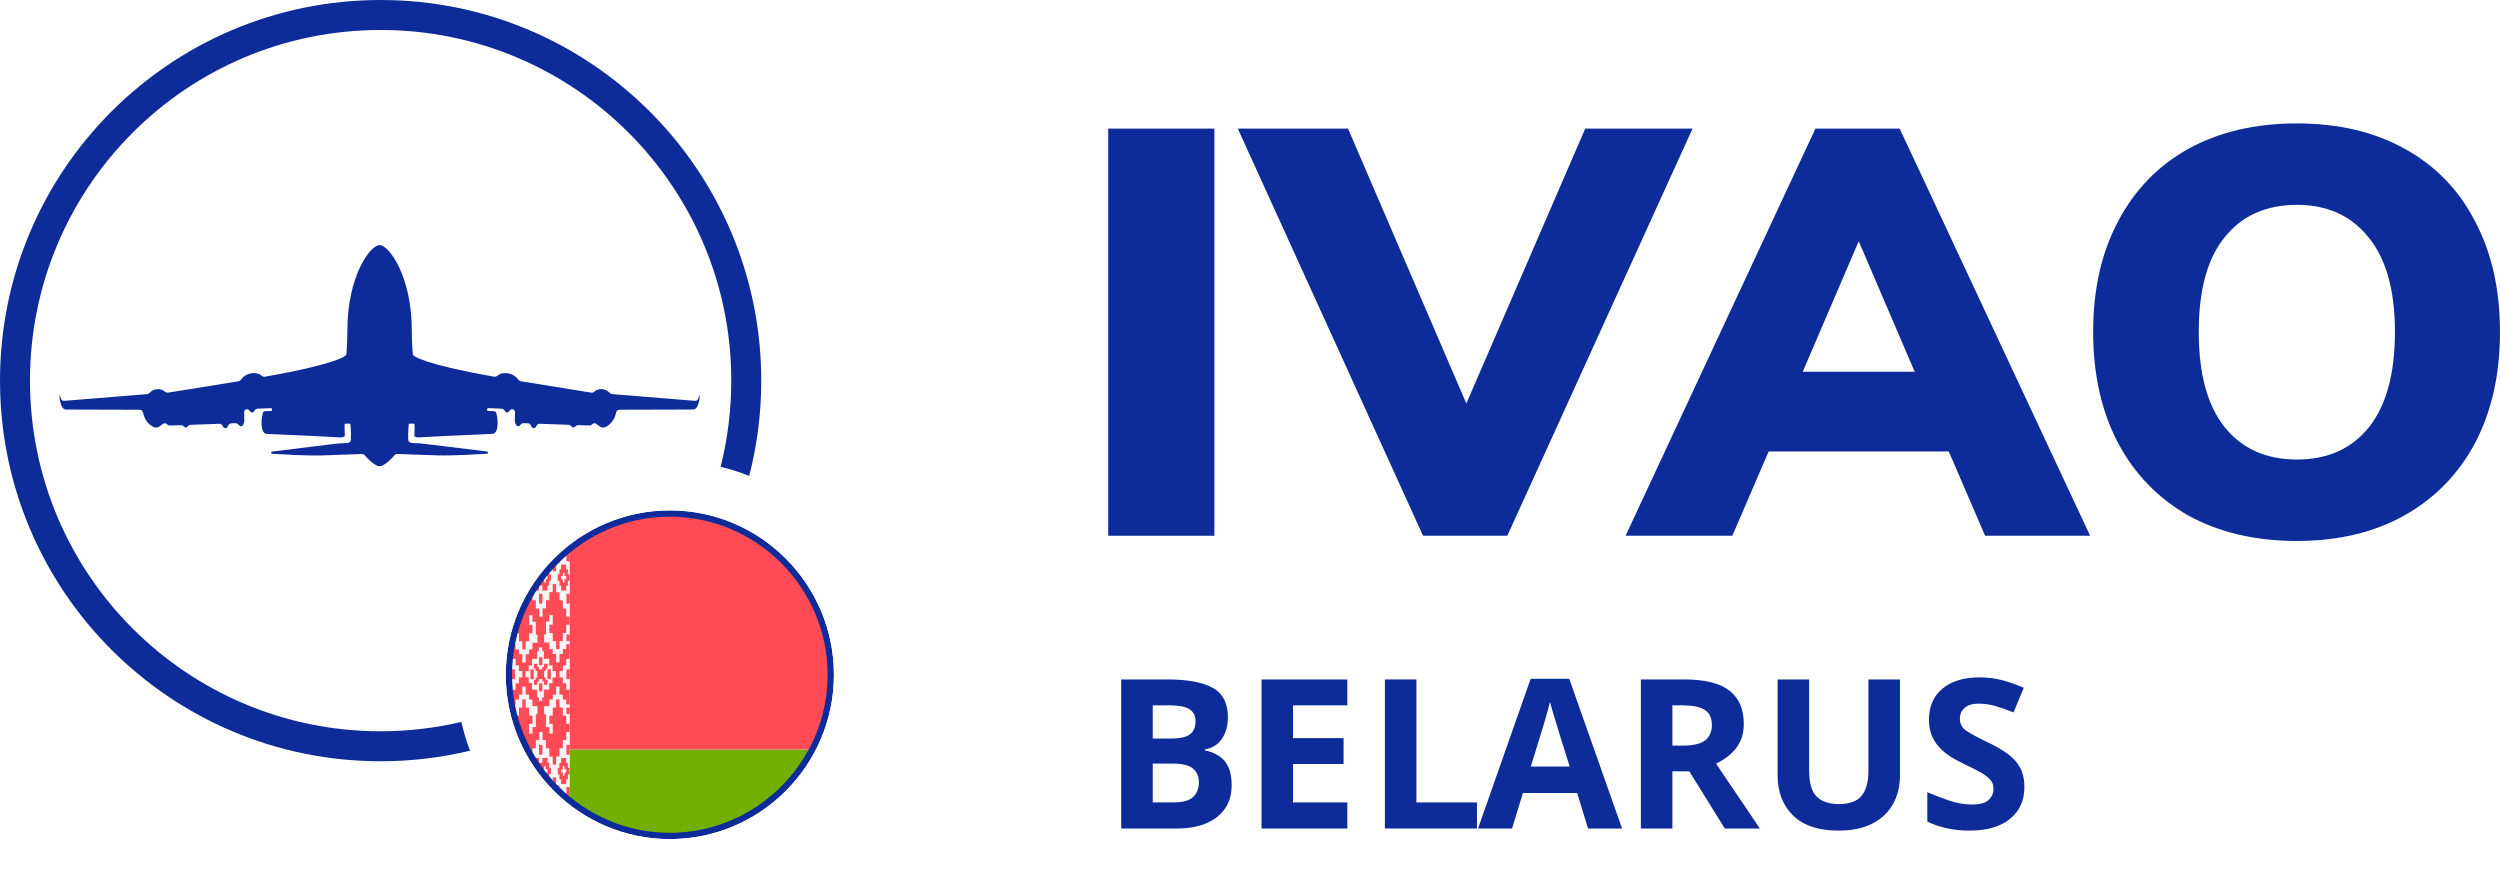
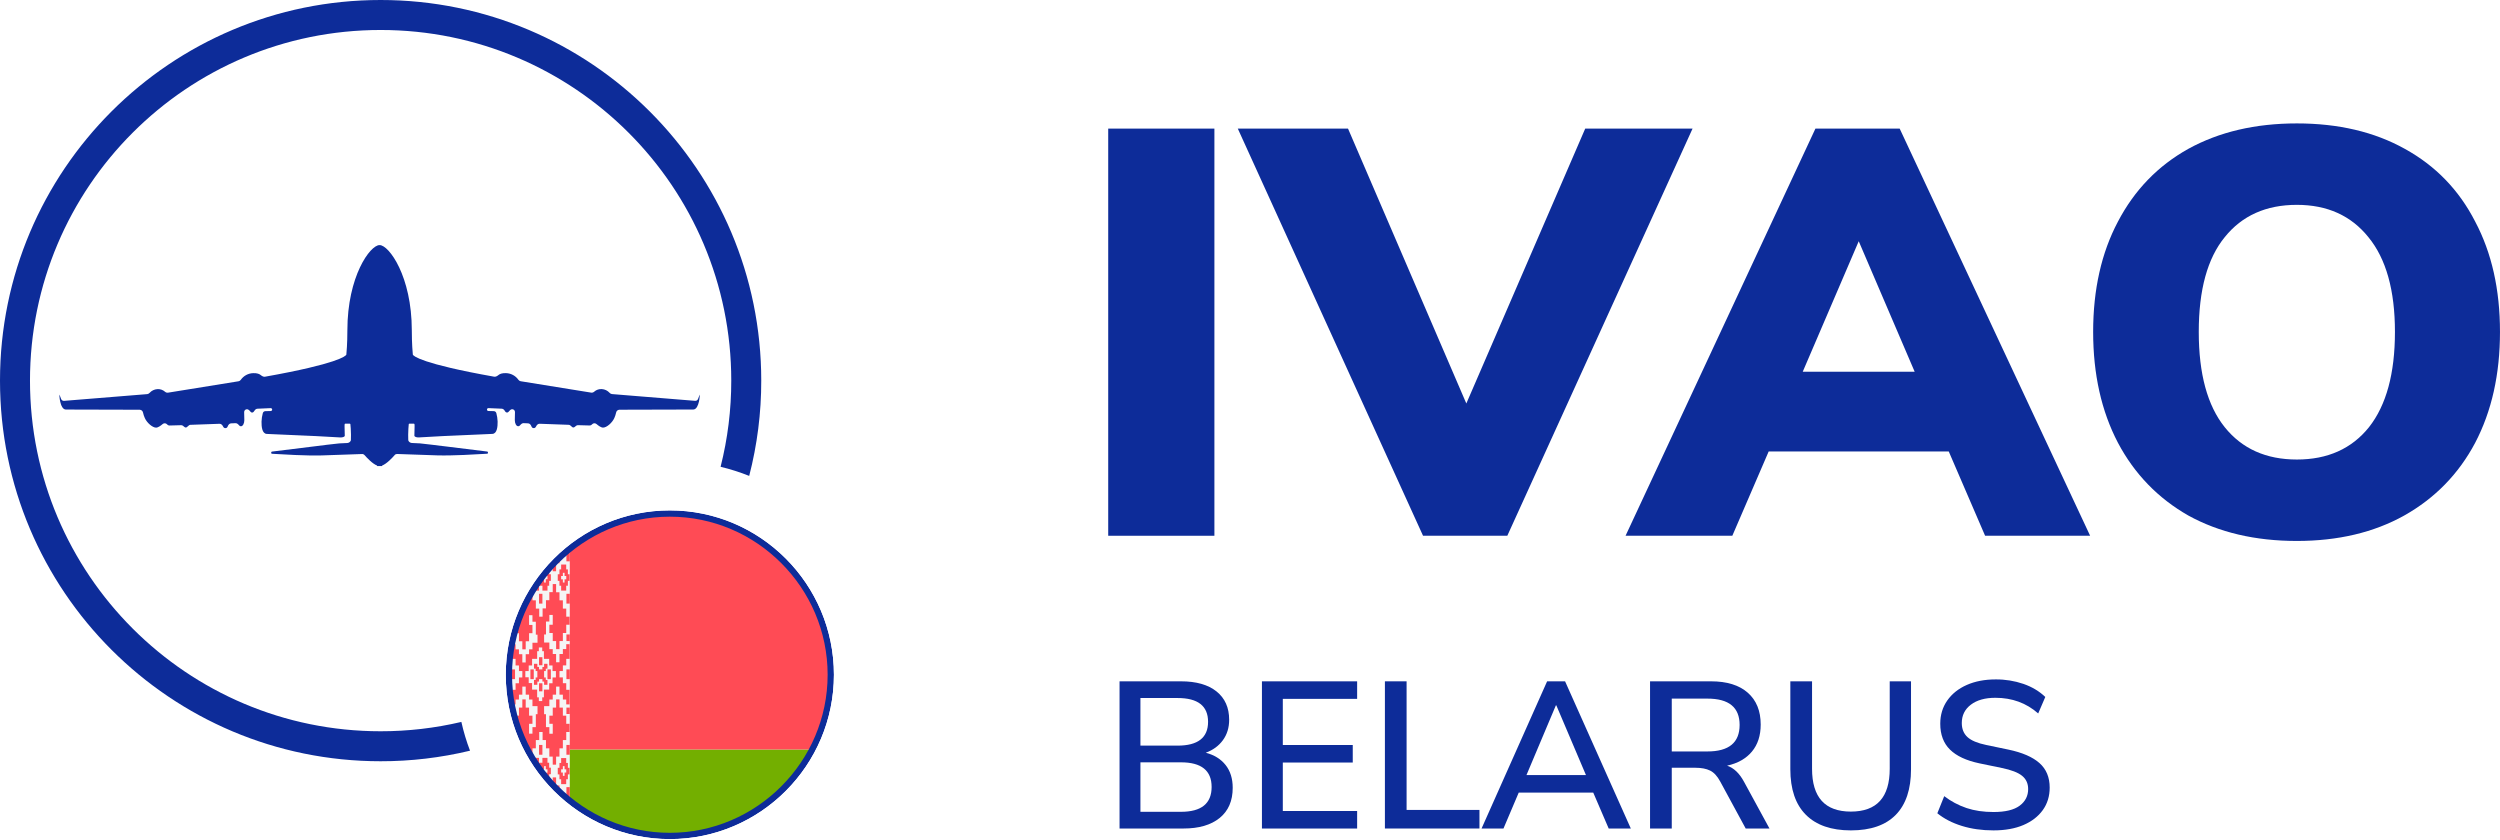
- <svg xmlns="http://www.w3.org/2000/svg" viewBox="0 0 4334.95 1532.19">
+ <svg xmlns="http://www.w3.org/2000/svg" viewBox="0 0 4334.95 1455">
  <defs>
-     <style>.cls-1{filter:url(#luminosity-invert);}.cls-2{fill:none;}.cls-10,.cls-11,.cls-3{fill:#0d2c99;}.cls-4{mask:url(#mask);}.cls-5{clip-path:url(#clip-path);}.cls-6{fill:#73af00;}.cls-7{fill:#ff4b55;}.cls-8{fill:#f5f5f5;}.cls-9{clip-path:url(#clip-path-4);}.cls-10{fill-rule:evenodd;}.cls-11{font-size:362.02px;font-family:NunitoSans-SemiBold, Nunito Sans;font-weight:600;}.cls-12{letter-spacing:-0.01em;}</style>
+     <style>.cls-1{filter:url(#luminosity-invert);}.cls-2{fill:none;}.cls-10,.cls-3{fill:#0d2c99;}.cls-4{mask:url(#mask);}.cls-5{clip-path:url(#clip-path);}.cls-6{fill:#73af00;}.cls-7{fill:#ff4b55;}.cls-8{fill:#f5f5f5;}.cls-9{clip-path:url(#clip-path-4);}.cls-10{fill-rule:evenodd;}</style>
    <filter id="luminosity-invert" filterUnits="userSpaceOnUse" color-interpolation-filters="sRGB">
      <feColorMatrix values="-1 0 0 0 1 0 -1 0 0 1 0 0 -1 0 1 0 0 0 1 0" />
    </filter>
    <mask id="mask" x="864.29" y="863.44" width="895.71" height="611.34" maskUnits="userSpaceOnUse">
      <g id="mask0" class="cls-1">
        <path d="M1161.5,1455c-156.7,0-284.5-128-284.5-285s127.8-285,284.5-285S1446,1013,1446,1170,1318.2,1455,1161.5,1455Z" />
      </g>
    </mask>
    <clipPath id="clip-path">
      <circle class="cls-2" cx="1161.48" cy="1170" r="281" />
    </clipPath>
    <clipPath id="clip-path-4">
      <circle class="cls-2" cx="1163.48" cy="1170" r="281" />
    </clipPath>
  </defs>
  <g id="Слой_2" data-name="Слой 2">
    <g id="Logo">
      <g id="IVAO">
        <path class="cls-3" d="M1921.62,929V223h184.13V929Z" />
        <path class="cls-3" d="M2748.73,223h186.14L2613.64,929H2467.53L2146.3,223h191.14l205.15,476.66Z" />
        <path class="cls-3" d="M3442.13,929l-63.05-146.2H3066.86L3003.81,929H2818.68l329.24-706H3294l330.24,706ZM3125.9,644.59H3320L3223,418.28Z" />
        <path class="cls-3" d="M3982.7,938q-108.07,0-188.13-44.06-79.07-45.06-122.09-126.18-43-82.11-43-192.26t43-191.26q43-82.12,122.09-126.18Q3874.63,214,3982.7,214t187.13,44.06q80.06,44.06,122.09,126.18,43,81.11,43,191.26t-43,192.26q-43,81.12-123.09,126.18Q4089.78,938,3982.7,938Zm0-141.19q80.06,0,125.09-56.08,45-57.08,45-165.23t-46-164.23q-45-56.07-124.09-56.07-80.05,0-125.09,56.07-45,55.08-45,164.23t45,165.23Q3902.64,796.8,3982.7,796.81Z" />
      </g>
      <g class="cls-4">
        <g id="Divisional">
          <g class="cls-5">
            <path class="cls-6" d="M1744.69,1452.72H885.78a15.21,15.21,0,0,1-15.32-15.32V1299.55H1760V1437.4A15.21,15.21,0,0,1,1744.69,1452.72Z" />
          </g>
          <g class="cls-5">
            <path class="cls-7" d="M1744.69,869.51H885.78a15.22,15.22,0,0,0-15.32,15.32v414.72H1760V884.83A15.21,15.21,0,0,0,1744.69,869.51Z" />
          </g>
          <g class="cls-5">
            <path class="cls-8" d="M988,1460.72H879.61a15.21,15.21,0,0,1-15.32-15.32V892.83a15.4,15.4,0,0,1,15.32-15.32H988Z" />
          </g>
          <g class="cls-9">
            <path class="cls-7" d="M887.19,1463.41h5.86V1446.5h-5.86Zm47.48,0h5.85V1446.5h-5.85Zm47.48,0H988V1446.5h-5.85Zm-71.22-44.88h5.85v-14h-5.85Zm47.48,0h5.85v-14h-5.85Zm-71.22-36.74h5.86v-16.91h-5.86Zm47.48,0h5.85v-16.91h-5.85Zm47.48,0H988v-16.91h-5.85Zm-82.92,22.76h5.85v-14.31h5.85v-14h5.85v14h5.86v14.31h5.85v14h-5.85v14.31h-5.86v14h-5.85v-14.31h-5.85v-14.3h-5.85v-13.66Zm47.15,0h5.85v-14.31h5.85v-14h5.86v14h5.85v14.31h5.85v14h-5.85v14.31h-5.85v14h-5.86v-14.31h-5.85v-14.3h-5.85v-13.66Zm12-56.58v14h-5.85v14.31H946.7v14h-5.85v14.31H935v-14.31h-5.86v-14h-5.85V1362h-5.85v-14h-5.85v14h-5.86v14.31h-5.85v14H894v14.31h-5.85v14H894v14h5.85v14.31h5.85v14h5.86v14h5.85v-14h5.85v-14h5.85v-14.31H935v-14h5.85v14h5.85v14.31h5.86v14h5.85v14h5.85v-14h5.85v-14H976v-14.31h5.85v-14h5.85v-14h-5.85v-14.31H976v-14h-5.86V1362h-5.85v-14ZM973,1334H976v-5.52h2.92V1334h2.93v5.53h-2.93v5.86H976v-5.86H973Zm0-19.51v8.46h-2.93v8.45h-2.92v11.38h2.92v8.46H973v8.45h8.78v-8.45h2.93v-8.46h2.92v-11.38h-2.92v-8.45h-2.93v-8.46Zm-80,19.51H896v-5.52h2.93V1334h2.93v5.86H898.9v5.53H896v-5.53h-2.92V1334Zm0-19.83v8.45h-2.93v8.46h-2.93v11.38h2.93v8.45h2.93v8.46h8.78v-8.46h2.92v-8.45h2.93v-11.38h-2.93v-8.46h-2.92v-8.45ZM925.89,1334h2.93v-5.52h2.92V1334h2.93v5.86h-2.93v5.53h-2.92v-5.53h-2.93Zm14.63,0h2.93v-5.52h2.93V1334h2.92v5.86h-2.92v5.53h-2.93v-5.53h-2.93Zm0-19.83v8.45h-5.85v-8.45h-8.78v8.45H923v8.46H920v11.38H923v8.45h2.93v8.46h8.78v-8.46h5.85v8.46h8.78v-8.46h2.93v-8.45h2.93v-11.38h-2.93v-8.46H949.3v-8.45Zm-53.33-5.53h5.86v-16.91h-5.86Zm47.48,0h5.85v-16.91h-5.85Zm47.48,0H988v-16.91h-5.85Zm-95-70.56h5.86V1227h-5.86Zm95,0H988V1227h-5.85Zm-47.48-39.35h5.85v-14h-5.85Zm-47.48-38v8.46h0v8.45h5.86v-8.45h0v-8.46Zm32.52,0v8.46h0v8.45h5.85v-8.45h0v-8.46Zm29.59,0v8.46h0v8.45h5.86v-8.45h0v-8.46Zm32.85,0v8.46h0v8.45H988v-8.45h0v-8.46Zm-38.7-9.75v5.52h-2.93v4.23h-5.85v-4.23h-2.93v-5.52h-5.85v8.45h2.93v4.23h2.92v5.53h0v5.52h-2.92v4.23h-2.93v8.46h5.85v-5.53h2.93v-4.23h5.85v4.23h2.93v5.53h5.85v-8.46h-2.92v-4.23h-2.93v-5.52h0v-5.53h2.93v-4.23h2.92v-8.45Zm-8.78,2.6h5.85v-14h-5.85Zm-47.48-42h5.86v-11.38h-5.86Zm95,0H988v-11.38h-5.85Zm-95-65h5.86v-16.91h-5.86Zm47.48,0h5.85v-16.91h-5.85Zm47.48,0H988v-16.91h-5.85Zm-71.22,122.92v-5.85h5.85v-9.76h5.86v-11.38h8.78v-13.33h2.92v-6.5h5.86v6.5h2.92v13.33h9.11v11.38h5.85v9.76h5.85v11.05h-5.85v10.09h-5.85v11h-9.11v13.33H940.2v6.51h-5.86v-6.51h-2.92v-13.33h-8.78V1184.4h-5.86v-10.08h-5.85v-4.88Zm47.48-156.74v14h-5.85v14H946.7V1055h-5.85v14.31H935v-14h-5.86V1041h-5.85v-14h-5.85V1012.7h-5.85V1027h-5.86v14h-5.85v14.31H894v14.31h-5.85v14H894v14.31h5.85v14h5.85v14h5.86v-14h5.85v-14h5.85v-14.31h-5.85v-16.91h5.85v11.39h5.85v22.43h2.93v14h-8.78v11.38h-5.85v8.45h-5.85v14.31h-5.86v-14.31h-5.85v-8.45H894v-8.78h-5.86v25.36H894v11.38h5.85v9.76h5.85v5.53h0v5.52h-5.85v10.09H894v11.38h-5.86v25.36H894V1213h5.85v-8.46h5.85v-14h5.86v14h5.85V1213h5.85v11.38h8.78v14h-2.93v22.44h-5.85v11.38h-5.85V1255h5.85v-14h-5.85v-14h-5.85v-14.31h-5.86V1227h-5.85v14H894v14h-5.85v14.31H894v14h5.85v14.3h5.85v14.31h5.86v14h5.85v-14h5.85v-14.31h5.85v-14.3H935v-14h5.85v14h5.85v14.3h5.86v14.31h5.85v14h5.85v-14h5.85v-14.31H976v-14.3h5.85v-14h5.85V1255h-5.85v-14H976v-14h-5.86v-14.31h-5.85V1227h-5.85v14h-5.85v14h5.85v17.23h-5.85v-11.38H946.7v-22.44h-3.25v-14h9.11V1213h5.85v-8.46h5.85v-14h5.85v14H976V1213h5.85v8.45h5.85v-25.36h-5.85v-11.38H976v-10.08h-5.86v-5.53h0v-5.53H976v-9.76h5.85v-11.38h5.85v-25.36h-5.85v8.45H976V1134h-5.86v14.3h-5.85V1134h-5.85v-8.46h-5.85v-11.38h-9.11v-14h3.25v-22.44h5.86v-11.38h5.85v16.91h-5.85v14.31h5.85v14h5.85v14h5.85v-14H976v-14h5.85v-14.31h5.85v-14h-5.85v-14H976V1041h-5.86v-14h-5.85V1012.7Zm-65.36-14H896v-5.53h2.93v5.53h2.93v5.53H898.9v5.85H896v-5.85h-2.92v-5.53Zm0-11.38h-2.93v8.45h-2.93v11.39h2.93v8.45h2.93v8.45h8.78v-8.45h2.92v-8.45h2.93V995.79h-2.93v-8.45h-2.92v-8.13h-8.78Zm32.84,11.38h2.93v-5.53h2.92v5.53h2.93v5.53h-2.93v5.85h-2.92v-5.85h-2.93Zm14.63,0h2.93v-5.53h2.93v5.53h2.92v5.53h-2.92v5.85h-2.93v-5.85h-2.93Zm-14.63-11.38H923v8.45H920v11.39H923v8.45h2.93v8.45h8.78v-8.45h5.85v8.45h8.78v-8.45h2.93v-8.45h2.93V995.79h-2.93v-8.45H949.3v-8.13h-8.78v8.13h-5.85v-8.13h-8.78ZM973,998.72H976v-5.53h2.92v5.53h2.93v5.85h-2.93v5.53H976v-5.53H973Zm0-19.84v8.46h-2.93v8.45h-2.92v11.39h2.92v8.45H973v8.45h8.78v-8.45h2.93v-8.45h2.92V995.79h-2.92v-8.45h-2.93v-8.46Zm-85.85-5.52h5.86V956.45h-5.86Zm47.48,0h5.85V956.45h-5.85Zm47.48,0H988V956.45h-5.85ZM910.93,934h5.85V919.7h-5.85Zm47.48,0h5.85V919.7h-5.85Zm-71.22-42.27h5.86V874.83h-5.86Zm47.48,0h5.85V874.83h-5.85Zm47.48,0H988V874.83h-5.85Zm-82.92,28h5.85v-14h5.85V891.41h5.85v14.31h5.86v14h5.85V934h-5.85v14h-5.86V962.3h-5.85V948h-5.85V934h-5.85V919.7Zm47.15,0h5.85v-14h5.85V891.41h5.86v14.31h5.85v14h5.85V934h-5.85v14h-5.85V962.3h-5.86V948h-5.85V934h-5.85V919.7Zm12-56.26v14.31h-5.85v14H946.7V906h-5.85v14H935V905.72h-5.86V891.41h-5.85v-14h-5.85v-14h-5.85v14.31h-5.86v14h-5.85V906H894v14h-5.85v14.3H894v14h5.85v14.31h5.85v14.3h5.86v14h5.85v-14h5.85v-14.3h5.85V948H935V934h5.85v14h5.85V962.3h5.86v14.31h5.85v14h5.85v-14h5.85V962.3H976V948h5.85V934h5.85V919.7h-5.85v-14H976V891.41h-5.86v-14h-5.85v-14Z" />
          </g>
          <path id="Outline" class="cls-3" d="M1161.48,895.92c150.44,0,273.62,123.39,273.62,274.08s-123.18,274.08-273.62,274.08S887.86,1320.69,887.86,1170,1011,895.92,1161.48,895.92Zm0-10.92C1004.5,885,877,1012.76,877,1170s127.54,285,284.52,285S1446,1327.24,1446,1170,1318.46,885,1161.48,885Z" />
        </g>
      </g>
      <path id="Plane" class="cls-10" d="M767.52,773.47c-.27,0-35.38-4.5-39.5-4.68l-1.45-.06c-3.2-.13-8.66-.35-12.64-.61-2.76-.18-5.93-2.5-6-5.26-.06-1.41-.08-3-.09-4.69,0-1.44,0-2.92-.07-4.31,0-6.08.67-16,1-18.32a1.54,1.54,0,0,1,.17-.45,1.21,1.21,0,0,1,1.09-.48h7.76c1.21,0,1.25,3,1.09,4.85,0,.12,0,.24,0,.37,0,1.64-.35,14-.35,15.65s3.41,3.23,7.72,3,41.31-2.29,42-2.33h0l85.46-3.78c8.08-.36,9.34-12.24,9.16-21.41a64.33,64.33,0,0,0-2.24-14.66,4.67,4.67,0,0,0-4.47-3.41l-9.34-.22a2.5,2.5,0,1,1,.16-5l23.08,1c2.31.1,4.17,1.84,5.3,3.86.82,1.46,2.06,2.79,3.85,2.79a3.17,3.17,0,0,0,2.49-1.15l.34-.41c1.7-2,3.6-4.29,6.2-4.19a4.88,4.88,0,0,1,4.72,5c-.07,4.41-.18,10.72-.29,13.92,0,5.4,2.34,10.44,5.75,10.62a3.74,3.74,0,0,0,3.1-1.38c1.7-2,3.75-4.12,6.35-4l7.84.33c2.68.11,4.69,2.39,5.62,4.9.66,1.78,1.86,3.39,4,3.39,2.2.17,3.54-1.4,4.36-3.16,1.12-2.42,3.29-4.5,5.95-4.4l50.6,1.82c1.72.06,3,1.28,4.34,2.5a15,15,0,0,0,2.11,1.76,2.54,2.54,0,0,0,1.41.4,3.68,3.68,0,0,0,2.53-1.08c1.6-1.48,3.44-3,5.62-2.95l20.22.55a5,5,0,0,0,3.88-1.68l.4-.45a5.45,5.45,0,0,1,7.6-.35c3.3,2.84,8,6.25,11.46,6.14,5.93,0,15.63-8.09,19.4-16.55a46.48,46.48,0,0,0,3.11-9.45,6,6,0,0,1,5.61-5c23-.07,119-.35,128.28-.35,10.59-.18,11.67-27.52,11-25.72-.42,1.05-1.77,4.64-2.81,7.42a5,5,0,0,1-5.09,3.24l-144.2-11.72a6.38,6.38,0,0,1-4.06-2.16,20,20,0,0,0-13.34-6.5,18.12,18.12,0,0,0-13.32,4.46,6.47,6.47,0,0,1-5.15,1.71l-122.53-19.8a6,6,0,0,1-3.81-2.5A27.24,27.24,0,0,0,877.41,647c-6.95-.28-10.91,1.5-13.12,3.34-2,1.66-4.74,3.31-7.3,2.86-127.11-22.56-139.83-36-141-38a1.13,1.13,0,0,1-.16-.54c-.23-2.31-1.76-18.37-1.76-41.81C714,478.79,674.34,425,658.36,425l-.18,0-.18,0c-16,0-55.66,53.79-55.66,147.88,0,23.44-1.54,39.5-1.77,41.81a1.25,1.25,0,0,1-.15.54c-1.22,2-13.95,15.41-141,38-2.56.45-5.3-1.2-7.3-2.86-2.22-1.84-6.17-3.61-13.13-3.34a27.2,27.2,0,0,0-21.45,11.57,6,6,0,0,1-3.82,2.5l-122.53,19.8a6.48,6.48,0,0,1-5.15-1.71,18.12,18.12,0,0,0-13.32-4.46,20.1,20.1,0,0,0-13.34,6.5,6.38,6.38,0,0,1-4.06,2.16L111.08,695.08a5,5,0,0,1-5.1-3.24c-1-2.78-2.38-6.37-2.8-7.42-.72-1.8.36,25.54,10.95,25.72,9.31,0,105.24.28,128.27.35a6,6,0,0,1,5.61,5,47.25,47.25,0,0,0,3.12,9.45c3.77,8.46,13.46,16.55,19.39,16.55,3.47.11,8.16-3.3,11.46-6.14a5.46,5.46,0,0,1,7.61.35l.39.45a5,5,0,0,0,3.88,1.68l20.22-.55c2.18-.06,4,1.47,5.62,2.95a3.7,3.7,0,0,0,2.53,1.08,2.52,2.52,0,0,0,1.41-.4,15.7,15.7,0,0,0,2.12-1.76c1.31-1.22,2.61-2.44,4.33-2.5l50.6-1.82c2.66-.1,4.83,2,5.95,4.4.82,1.76,2.17,3.33,4.36,3.16,2.16,0,3.36-1.61,4-3.39.94-2.51,2.94-4.79,5.62-4.9l7.85-.33c2.6-.11,4.64,2,6.34,4a3.74,3.74,0,0,0,3.1,1.38c3.42-.18,5.75-5.22,5.75-10.62-.11-3.2-.22-9.51-.29-13.92a4.89,4.89,0,0,1,4.72-5c2.61-.1,4.5,2.16,6.21,4.19l.34.41a3.11,3.11,0,0,0,2.49,1.15c1.79,0,3-1.33,3.84-2.79,1.14-2,3-3.76,5.31-3.86l23.07-1a2.5,2.5,0,1,1,.17,5l-9.35.22a4.66,4.66,0,0,0-4.46,3.41A63.77,63.77,0,0,0,453.49,731c-.18,9.17,1.07,21,9.15,21.41l85.47,3.78h0c.7,0,37.74,2.16,42,2.33s7.72-1.25,7.72-3-.32-14-.36-15.65a2,2,0,0,0,0-.25s0-.08,0-.12c-.16-1.83-.12-4.85,1.09-4.85h7.76a1.2,1.2,0,0,1,1.09.48,1.3,1.3,0,0,1,.17.45c.37,2.3,1,12.24,1,18.32,0,1.39,0,2.87-.07,4.31,0,1.66,0,3.28-.08,4.7-.11,2.75-3.29,5.07-6,5.25-3.83.24-9,.46-12.2.59l-1.9.08c-4.11.18-39.23,4.64-39.5,4.68h0c-.28,0-75.24,9.17-77.21,9.53s-1.8,3.78,0,3.78c.3,0,2,.1,4.68.27,13.84.84,54.95,3.36,81.51,2.61,27.26-.92,60.8-2.11,70.06-2.43A5.12,5.12,0,0,1,632,789c3.86,4.44,13.91,15.35,22.14,18.36-.72.5-1,.79.06.79h8.05c1,0,.78-.29.06-.79,8.23-3,18.29-13.92,22.14-18.36a5.13,5.13,0,0,1,4.08-1.81c9.26.32,42.8,1.51,70.07,2.43,26.56.75,67.67-1.77,81.5-2.61,2.72-.17,4.39-.27,4.68-.27,1.8,0,2-3.42,0-3.78s-76.93-9.5-77.2-9.53Z" />
      <path id="Logo_Outline" data-name="Logo Outline" class="cls-3" d="M660,0C295.5,0,0,295.5,0,660s295.5,660,660,660a659.67,659.67,0,0,0,155-18.3,363.84,363.84,0,0,1-15-49.9A609.53,609.53,0,0,1,660,1268C324.2,1268,52,995.8,52,660S324.2,52,660,52s608,272.2,608,608a608.4,608.4,0,0,1-18.5,149.4,362.49,362.49,0,0,1,49.6,15.8A657.2,657.2,0,0,0,1320,660C1320,295.5,1024.5,0,660,0Z" />
-       <text id="Name" class="cls-11" transform="translate(1911.59 1436.62)">BE<tspan class="cls-12" x="457.22" y="0">L</tspan>
-         <tspan x="651.27" y="0">ARUS</tspan>
-       </text>
+       <path class="cls-3" d="M1941.28,1436.62V1181.4h106.43q39.83,0,61.72,17.55t21.91,49.06q0,20.63-10.86,35.47t-29.69,21.73q22.08,5.79,34.39,21.35t12.31,39.46q0,34-22.63,52.32t-62.81,18.28Zm36.2-143.72h64.44q52.85,0,52.85-41.27t-52.85-41.27h-64.44Zm0,114.76h70.23q53.22,0,53.22-43.08,0-42.72-53.22-42.72h-70.23Z" />
+       <path class="cls-3" d="M2188.17,1436.62V1181.4h165.08v30.41H2224.37v80h121.28v30.41H2224.37v84h128.88v30.41Z" />
+       <path class="cls-3" d="M2401.4,1436.62V1181.4H2439v223h126.35v32.22Z" />
+       <path class="cls-3" d="M2569,1436.62l113.67-255.22h31.14l114,255.22h-38.37l-26.79-62.27H2633.45L2607,1436.62ZM2697.89,1223l-51,120.91H2750L2698.61,1223Z" />
+       <path class="cls-3" d="M2861.15,1436.62V1181.4h105.71q41.28,0,63.72,19.73t22.44,55.2q0,28.61-15.2,46.88t-43.08,24.44q17.37,5.79,29.32,27.88l44.17,81.09H3027l-44.17-81.46q-7.61-14.12-17.56-19t-25.52-4.89H2898.8v105.35ZM2898.8,1303h61.91q55.74,0,55.75-46,0-45.61-55.75-45.62H2898.8Z" />
+       <path class="cls-3" d="M3209.41,1439.88q-51,0-78-27t-27-79.1V1181.4h37.65v151.68q0,74.22,67.34,74.21t67.34-74.21V1181.4h36.92v152.41q0,52.13-26.43,79.1T3209.41,1439.88Z" />
+       <path class="cls-3" d="M3456.66,1439.88q-30,0-55-7.79t-42.36-21.9l11.95-29.68a133.35,133.35,0,0,0,38.73,20.63q20.64,6.88,46.7,6.88,30.77,0,45.44-11t14.66-28.78q0-14.48-10.5-23t-35.12-13.58l-38.73-8q-34.39-7.25-51.23-23.89t-16.83-44.89q0-22.82,12.13-40.19t33.84-27q21.73-9.59,50-9.59a145.44,145.44,0,0,1,48.33,7.78q22.28,7.78,37.83,22.63l-12.31,28.6q-30.77-27.15-74.21-27.15-26.79,0-42.54,11.94t-15.74,31.86q0,15.21,9.77,24.25t32.58,13.76l38.38,8q36.2,7.59,53.94,23.35t17.74,42.53q0,22.46-12,39.1t-33.67,25.89Q3486.71,1439.88,3456.66,1439.88Z" />
    </g>
  </g>
</svg>
